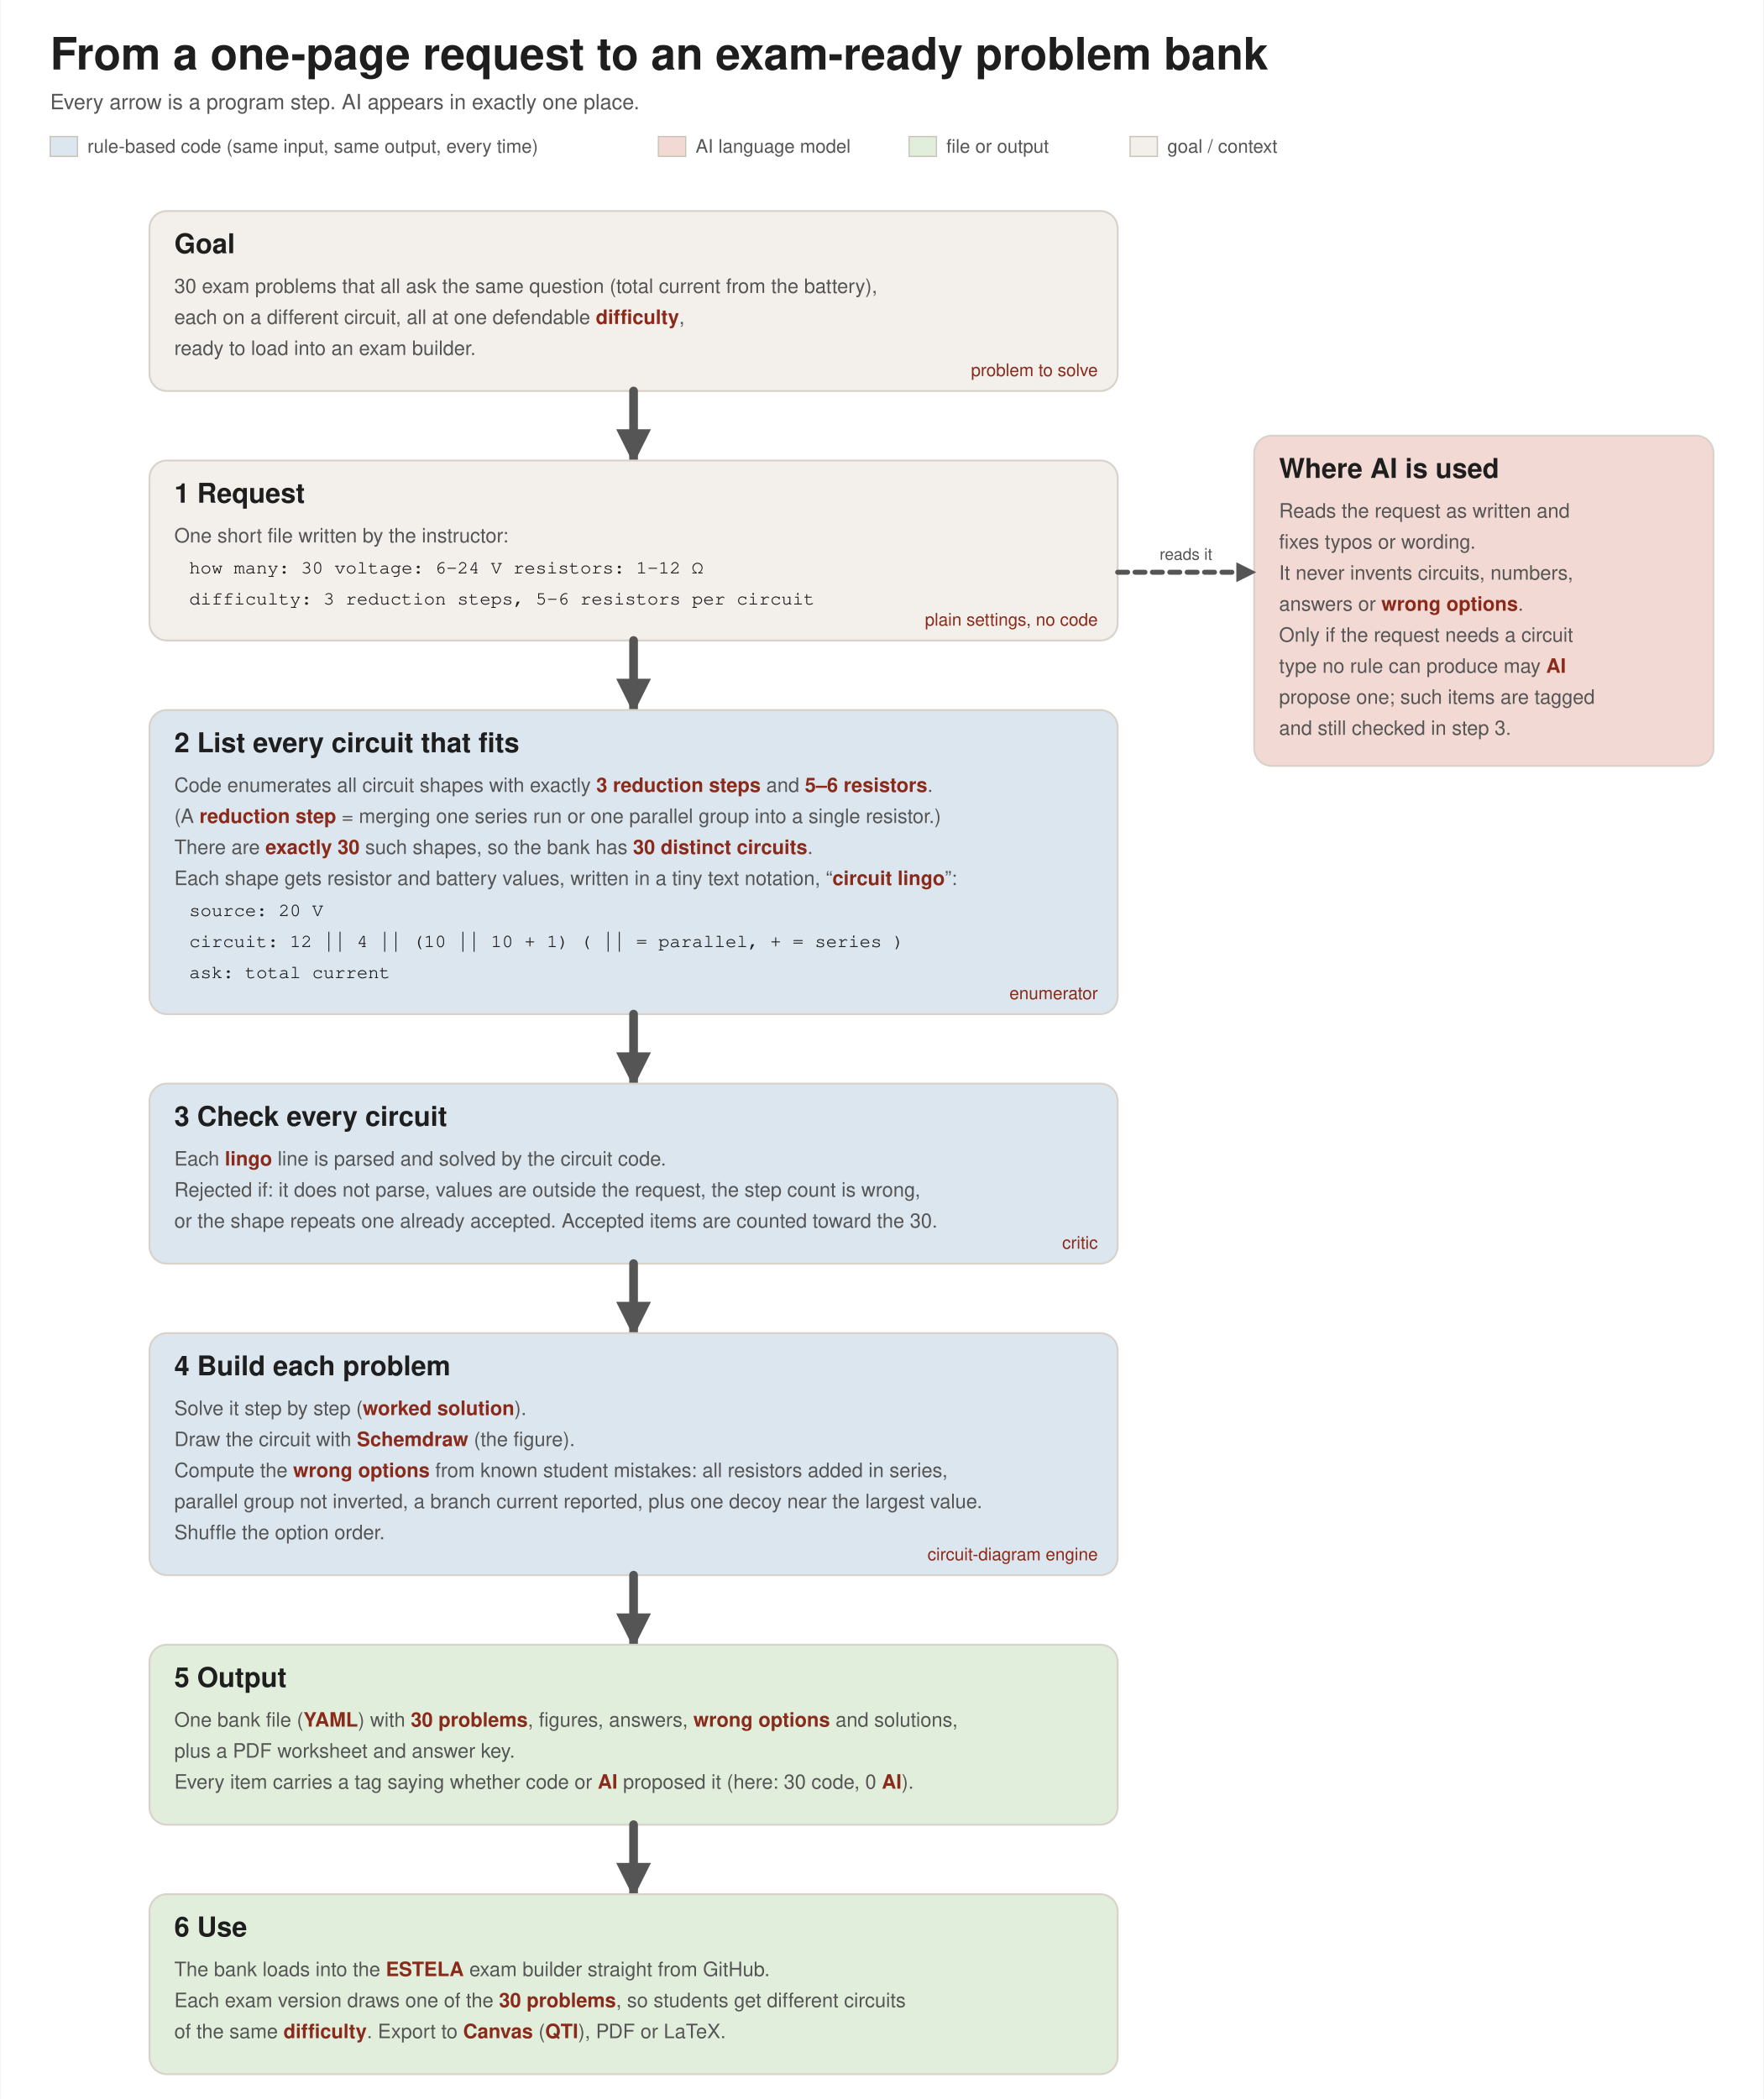
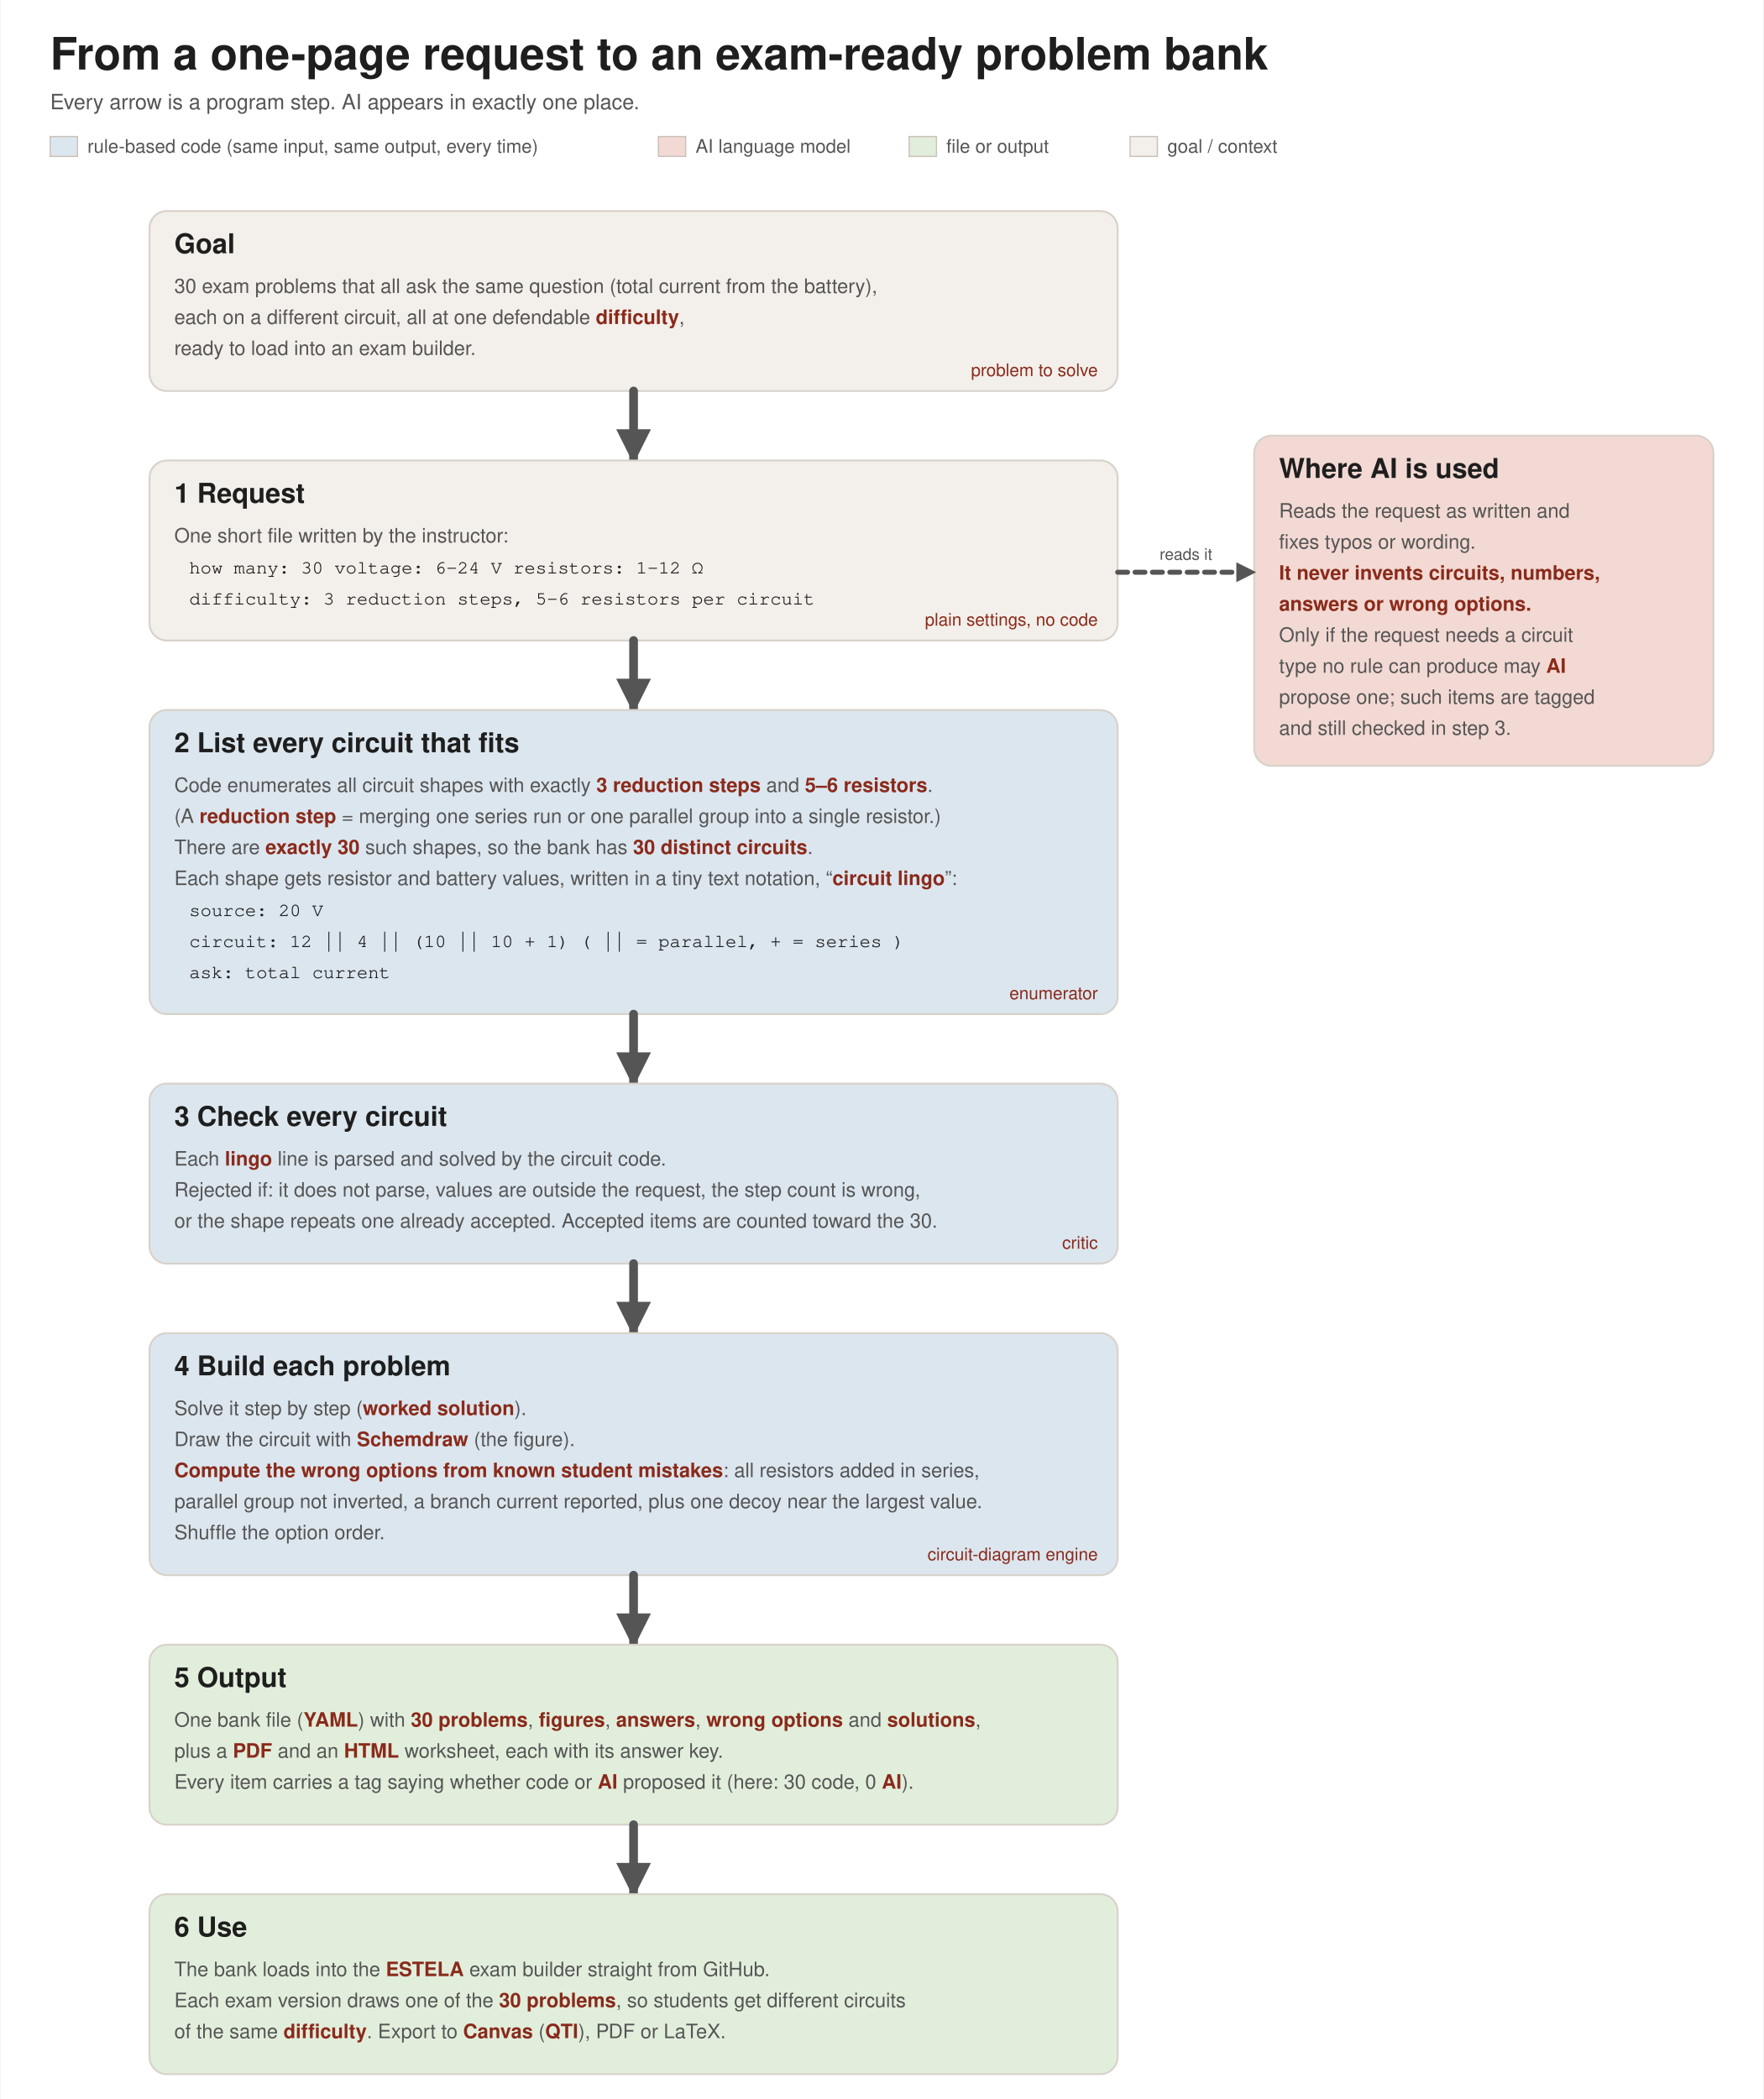
<svg xmlns="http://www.w3.org/2000/svg" width="710" height="845" viewBox="0 0 1420 1691" font-family="Helvetica, Arial, sans-serif">
  <rect width="1420" height="1691" fill="#FFFFFF" />
  <defs>
    <marker id="a" viewBox="0 0 10 10" refX="9" refY="5" markerWidth="4" markerHeight="4" orient="auto-start-reverse">
      <path d="M0,0 L10,5 L0,10 z" fill="#555555" />
    </marker>
    <filter id="shadow" x="-5%" y="-5%" width="110%" height="120%">
      <feDropShadow dx="0" dy="6" stdDeviation="8" flood-color="#000" flood-opacity="0.55" />
    </filter>
-     <linearGradient id="sheen" x1="0" y1="0" x2="0" y2="1">
-       <stop offset="0" stop-color="#FFFFFF" stop-opacity="0.22" />
-       <stop offset="1" stop-color="#FFFFFF" stop-opacity="0" />
-     </linearGradient>
  </defs>
  <text x="40" y="56" font-size="36" fill="#1E1E1E" text-anchor="start" font-weight="bold" font-family="Helvetica, Arial, sans-serif">From a one-page request to an exam-ready problem bank</text>
  <text x="40" y="88" font-size="17" fill="#555555" text-anchor="start" font-weight="normal" font-family="Helvetica, Arial, sans-serif">Every arrow is a program step. AI appears in exactly one place.</text>
  <rect x="40" y="110" width="22" height="16" fill="#DCE6EE" stroke="#C9C2B8" />
  <text x="70" y="123" font-size="15" fill="#555555" text-anchor="start" font-weight="normal" font-family="Helvetica, Arial, sans-serif">rule-based code (same input, same output, every time)</text>
  <rect x="530.0" y="110" width="22" height="16" fill="#F3D9D3" stroke="#C9C2B8" />
  <text x="560.0" y="123" font-size="15" fill="#555555" text-anchor="start" font-weight="normal" font-family="Helvetica, Arial, sans-serif">AI language model</text>
  <rect x="732.0" y="110" width="22" height="16" fill="#E2EEDC" stroke="#C9C2B8" />
  <text x="762.0" y="123" font-size="15" fill="#555555" text-anchor="start" font-weight="normal" font-family="Helvetica, Arial, sans-serif">file or output</text>
  <rect x="910.0" y="110" width="22" height="16" fill="#F3EFEA" stroke="#C9C2B8" />
  <text x="940.0" y="123" font-size="15" fill="#555555" text-anchor="start" font-weight="normal" font-family="Helvetica, Arial, sans-serif">goal / context</text>
  <rect x="120" y="170" width="780" height="145" rx="14" fill="#F3EFEA" stroke="#D8D2CA" stroke-width="1.5" />
  <text x="140" y="204" font-size="22" fill="#1E1E1E" text-anchor="start" font-weight="bold" font-family="Helvetica, Arial, sans-serif">Goal</text>
  <text x="140" y="236" font-size="16" fill="#555555" text-anchor="start" font-weight="normal" font-family="Helvetica, Arial, sans-serif">30 exam problems that all ask the same question (total current from the battery),</text>
  <text x="140" y="261" font-size="16" fill="#555555" text-anchor="start" font-weight="normal" font-family="Helvetica, Arial, sans-serif">each on a different circuit, all at one defendable <tspan fill="#8A2A1B" font-weight="bold">difficulty</tspan>,</text>
  <text x="140" y="286" font-size="16" fill="#555555" text-anchor="start" font-weight="normal" font-family="Helvetica, Arial, sans-serif">ready to load into an exam builder.</text>
  <text x="884" y="303" font-size="14" fill="#8A2A1B" text-anchor="end" font-weight="normal" font-family="Helvetica, Arial, sans-serif">problem to solve</text>
  <path d="M510.0,315 L510.0,371" stroke="#555555" stroke-width="7" stroke-linecap="round" fill="none" marker-end="url(#a)" />
  <rect x="120" y="371" width="780" height="145" rx="14" fill="#F3EFEA" stroke="#D8D2CA" stroke-width="1.5" />
  <text x="140" y="405" font-size="22" fill="#1E1E1E" text-anchor="start" font-weight="bold" font-family="Helvetica, Arial, sans-serif">1  Request</text>
  <text x="140" y="437" font-size="16" fill="#555555" text-anchor="start" font-weight="normal" font-family="Helvetica, Arial, sans-serif">One short file written by the instructor:</text>
  <text x="152" y="462" font-size="15" fill="#1E1E1E" text-anchor="start" font-weight="normal" font-family="Menlo, Courier, monospace">how many: 30   voltage: 6–24 V   resistors: 1–12 Ω</text>
  <text x="152" y="487" font-size="15" fill="#1E1E1E" text-anchor="start" font-weight="normal" font-family="Menlo, Courier, monospace">difficulty: 3 reduction steps, 5–6 resistors per circuit</text>
  <text x="884" y="504" font-size="14" fill="#8A2A1B" text-anchor="end" font-weight="normal" font-family="Helvetica, Arial, sans-serif">plain settings, no code</text>
  <rect x="1010" y="351" width="370" height="266" rx="14" fill="#F3D9D3" stroke="#D8D2CA" stroke-width="1.5" />
  <text x="1030" y="385" font-size="22" fill="#1E1E1E" text-anchor="start" font-weight="bold" font-family="Helvetica, Arial, sans-serif">Where AI is used</text>
  <text x="1030" y="417" font-size="16" fill="#555555" text-anchor="start" font-weight="normal" font-family="Helvetica, Arial, sans-serif">Reads the request as written and</text>
  <text x="1030" y="442" font-size="16" fill="#555555" text-anchor="start" font-weight="normal" font-family="Helvetica, Arial, sans-serif">fixes typos or wording.</text>
-   <text x="1030" y="467" font-size="16" fill="#555555" text-anchor="start" font-weight="normal" font-family="Helvetica, Arial, sans-serif">It never invents circuits, numbers,</text>
-   <text x="1030" y="492" font-size="16" fill="#555555" text-anchor="start" font-weight="normal" font-family="Helvetica, Arial, sans-serif">answers or <tspan fill="#8A2A1B" font-weight="bold">wrong options</tspan>.</text>
+   <text x="1030" y="467" font-size="16" fill="#555555" text-anchor="start" font-weight="normal" font-family="Helvetica, Arial, sans-serif">
+     <tspan fill="#8A2A1B" font-weight="bold">It never invents circuits, numbers,</tspan>
+   </text>
+   <text x="1030" y="492" font-size="16" fill="#555555" text-anchor="start" font-weight="normal" font-family="Helvetica, Arial, sans-serif">
+     <tspan fill="#8A2A1B" font-weight="bold">answers or wrong options.</tspan>
+   </text>
  <text x="1030" y="517" font-size="16" fill="#555555" text-anchor="start" font-weight="normal" font-family="Helvetica, Arial, sans-serif">Only if the request needs a circuit</text>
  <text x="1030" y="542" font-size="16" fill="#555555" text-anchor="start" font-weight="normal" font-family="Helvetica, Arial, sans-serif">type no rule can produce may <tspan fill="#8A2A1B" font-weight="bold">AI</tspan>
  </text>
  <text x="1030" y="567" font-size="16" fill="#555555" text-anchor="start" font-weight="normal" font-family="Helvetica, Arial, sans-serif">propose one; such items are tagged</text>
  <text x="1030" y="592" font-size="16" fill="#555555" text-anchor="start" font-weight="normal" font-family="Helvetica, Arial, sans-serif">and still checked in step 3.</text>
  <path d="M900,461 L1010,461" stroke="#555555" stroke-width="4" stroke-linecap="round" fill="none" marker-end="url(#a)" stroke-dasharray="8,6" />
  <text x="955.0" y="451" font-size="13" fill="#555555" text-anchor="middle" font-weight="normal" font-family="Helvetica, Arial, sans-serif">reads it</text>
  <path d="M510.0,516 L510.0,572" stroke="#555555" stroke-width="7" stroke-linecap="round" fill="none" marker-end="url(#a)" />
  <rect x="120" y="572" width="780" height="245" rx="14" fill="#DCE6EE" stroke="#D8D2CA" stroke-width="1.5" />
  <text x="140" y="606" font-size="22" fill="#1E1E1E" text-anchor="start" font-weight="bold" font-family="Helvetica, Arial, sans-serif">2  List every circuit that fits</text>
  <text x="140" y="638" font-size="16" fill="#555555" text-anchor="start" font-weight="normal" font-family="Helvetica, Arial, sans-serif">Code enumerates all circuit shapes with exactly <tspan fill="#8A2A1B" font-weight="bold">3 reduction steps</tspan> and <tspan fill="#8A2A1B" font-weight="bold">5–6 resistors</tspan>.</text>
  <text x="140" y="663" font-size="16" fill="#555555" text-anchor="start" font-weight="normal" font-family="Helvetica, Arial, sans-serif">(A <tspan fill="#8A2A1B" font-weight="bold">reduction step</tspan> = merging one series run or one parallel group into a single resistor.)</text>
  <text x="140" y="688" font-size="16" fill="#555555" text-anchor="start" font-weight="normal" font-family="Helvetica, Arial, sans-serif">There are <tspan fill="#8A2A1B" font-weight="bold">exactly 30</tspan> such shapes, so the bank has <tspan fill="#8A2A1B" font-weight="bold">30 distinct circuits</tspan>.</text>
  <text x="140" y="713" font-size="16" fill="#555555" text-anchor="start" font-weight="normal" font-family="Helvetica, Arial, sans-serif">Each shape gets resistor and battery values, written in a tiny text notation, “<tspan fill="#8A2A1B" font-weight="bold">circuit lingo</tspan>”:</text>
  <text x="152" y="738" font-size="15" fill="#1E1E1E" text-anchor="start" font-weight="normal" font-family="Menlo, Courier, monospace">source: 20 V</text>
  <text x="152" y="763" font-size="15" fill="#1E1E1E" text-anchor="start" font-weight="normal" font-family="Menlo, Courier, monospace">circuit: 12 || 4 || (10 || 10 + 1)      ( || = parallel, + = series )</text>
  <text x="152" y="788" font-size="15" fill="#1E1E1E" text-anchor="start" font-weight="normal" font-family="Menlo, Courier, monospace">ask: total current</text>
  <text x="884" y="805" font-size="14" fill="#8A2A1B" text-anchor="end" font-weight="normal" font-family="Helvetica, Arial, sans-serif">enumerator</text>
  <path d="M510.0,817 L510.0,873" stroke="#555555" stroke-width="7" stroke-linecap="round" fill="none" marker-end="url(#a)" />
  <rect x="120" y="873" width="780" height="145" rx="14" fill="#DCE6EE" stroke="#D8D2CA" stroke-width="1.5" />
  <text x="140" y="907" font-size="22" fill="#1E1E1E" text-anchor="start" font-weight="bold" font-family="Helvetica, Arial, sans-serif">3  Check every circuit</text>
  <text x="140" y="939" font-size="16" fill="#555555" text-anchor="start" font-weight="normal" font-family="Helvetica, Arial, sans-serif">Each <tspan fill="#8A2A1B" font-weight="bold">lingo</tspan> line is parsed and solved by the circuit code.</text>
  <text x="140" y="964" font-size="16" fill="#555555" text-anchor="start" font-weight="normal" font-family="Helvetica, Arial, sans-serif">Rejected if: it does not parse, values are outside the request, the step count is wrong,</text>
  <text x="140" y="989" font-size="16" fill="#555555" text-anchor="start" font-weight="normal" font-family="Helvetica, Arial, sans-serif">or the shape repeats one already accepted.  Accepted items are counted toward the 30.</text>
  <text x="884" y="1006" font-size="14" fill="#8A2A1B" text-anchor="end" font-weight="normal" font-family="Helvetica, Arial, sans-serif">critic</text>
  <path d="M510.0,1018 L510.0,1074" stroke="#555555" stroke-width="7" stroke-linecap="round" fill="none" marker-end="url(#a)" />
  <rect x="120" y="1074" width="780" height="195" rx="14" fill="#DCE6EE" stroke="#D8D2CA" stroke-width="1.5" />
  <text x="140" y="1108" font-size="22" fill="#1E1E1E" text-anchor="start" font-weight="bold" font-family="Helvetica, Arial, sans-serif">4  Build each problem</text>
  <text x="140" y="1140" font-size="16" fill="#555555" text-anchor="start" font-weight="normal" font-family="Helvetica, Arial, sans-serif">Solve it step by step (<tspan fill="#8A2A1B" font-weight="bold">worked solution</tspan>).</text>
  <text x="140" y="1165" font-size="16" fill="#555555" text-anchor="start" font-weight="normal" font-family="Helvetica, Arial, sans-serif">Draw the circuit with <tspan fill="#8A2A1B" font-weight="bold">Schemdraw</tspan> (the figure).</text>
-   <text x="140" y="1190" font-size="16" fill="#555555" text-anchor="start" font-weight="normal" font-family="Helvetica, Arial, sans-serif">Compute the <tspan fill="#8A2A1B" font-weight="bold">wrong options</tspan> from known student mistakes: all resistors added in series,</text>
+   <text x="140" y="1190" font-size="16" fill="#555555" text-anchor="start" font-weight="normal" font-family="Helvetica, Arial, sans-serif">
+     <tspan fill="#8A2A1B" font-weight="bold">Compute the wrong options from known student mistakes</tspan>: all resistors added in series,</text>
  <text x="140" y="1215" font-size="16" fill="#555555" text-anchor="start" font-weight="normal" font-family="Helvetica, Arial, sans-serif">parallel group not inverted, a branch current reported, plus one decoy near the largest value.</text>
  <text x="140" y="1240" font-size="16" fill="#555555" text-anchor="start" font-weight="normal" font-family="Helvetica, Arial, sans-serif">Shuffle the option order.</text>
  <text x="884" y="1257" font-size="14" fill="#8A2A1B" text-anchor="end" font-weight="normal" font-family="Helvetica, Arial, sans-serif">circuit-diagram engine</text>
  <path d="M510.0,1269 L510.0,1325" stroke="#555555" stroke-width="7" stroke-linecap="round" fill="none" marker-end="url(#a)" />
  <rect x="120" y="1325" width="780" height="145" rx="14" fill="#E2EEDC" stroke="#D8D2CA" stroke-width="1.5" />
  <text x="140" y="1359" font-size="22" fill="#1E1E1E" text-anchor="start" font-weight="bold" font-family="Helvetica, Arial, sans-serif">5  Output</text>
-   <text x="140" y="1391" font-size="16" fill="#555555" text-anchor="start" font-weight="normal" font-family="Helvetica, Arial, sans-serif">One bank file (<tspan fill="#8A2A1B" font-weight="bold">YAML</tspan>) with <tspan fill="#8A2A1B" font-weight="bold">30 problems</tspan>, figures, answers, <tspan fill="#8A2A1B" font-weight="bold">wrong options</tspan> and solutions,</text>
-   <text x="140" y="1416" font-size="16" fill="#555555" text-anchor="start" font-weight="normal" font-family="Helvetica, Arial, sans-serif">plus a PDF worksheet and answer key.</text>
+   <text x="140" y="1391" font-size="16" fill="#555555" text-anchor="start" font-weight="normal" font-family="Helvetica, Arial, sans-serif">One bank file (<tspan fill="#8A2A1B" font-weight="bold">YAML</tspan>) with <tspan fill="#8A2A1B" font-weight="bold">30 problems</tspan>, <tspan fill="#8A2A1B" font-weight="bold">figures</tspan>, <tspan fill="#8A2A1B" font-weight="bold">answers</tspan>, <tspan fill="#8A2A1B" font-weight="bold">wrong options</tspan> and <tspan fill="#8A2A1B" font-weight="bold">solutions</tspan>,</text>
+   <text x="140" y="1416" font-size="16" fill="#555555" text-anchor="start" font-weight="normal" font-family="Helvetica, Arial, sans-serif">plus a <tspan fill="#8A2A1B" font-weight="bold">PDF</tspan> and an <tspan fill="#8A2A1B" font-weight="bold">HTML</tspan> worksheet, each with its answer key.</text>
  <text x="140" y="1441" font-size="16" fill="#555555" text-anchor="start" font-weight="normal" font-family="Helvetica, Arial, sans-serif">Every item carries a tag saying whether code or <tspan fill="#8A2A1B" font-weight="bold">AI</tspan> proposed it (here: 30 code, 0 <tspan fill="#8A2A1B" font-weight="bold">AI</tspan>).</text>
  <path d="M510.0,1470 L510.0,1526" stroke="#555555" stroke-width="7" stroke-linecap="round" fill="none" marker-end="url(#a)" />
  <rect x="120" y="1526" width="780" height="145" rx="14" fill="#E2EEDC" stroke="#D8D2CA" stroke-width="1.5" />
  <text x="140" y="1560" font-size="22" fill="#1E1E1E" text-anchor="start" font-weight="bold" font-family="Helvetica, Arial, sans-serif">6  Use</text>
  <text x="140" y="1592" font-size="16" fill="#555555" text-anchor="start" font-weight="normal" font-family="Helvetica, Arial, sans-serif">The bank loads into the <tspan fill="#8A2A1B" font-weight="bold">ESTELA</tspan> exam builder straight from GitHub.</text>
  <text x="140" y="1617" font-size="16" fill="#555555" text-anchor="start" font-weight="normal" font-family="Helvetica, Arial, sans-serif">Each exam version draws one of the <tspan fill="#8A2A1B" font-weight="bold">30 problems</tspan>, so students get different circuits</text>
  <text x="140" y="1642" font-size="16" fill="#555555" text-anchor="start" font-weight="normal" font-family="Helvetica, Arial, sans-serif">of the same <tspan fill="#8A2A1B" font-weight="bold">difficulty</tspan>.  Export to <tspan fill="#8A2A1B" font-weight="bold">Canvas</tspan> (<tspan fill="#8A2A1B" font-weight="bold">QTI</tspan>), PDF or LaTeX.</text>
</svg>
